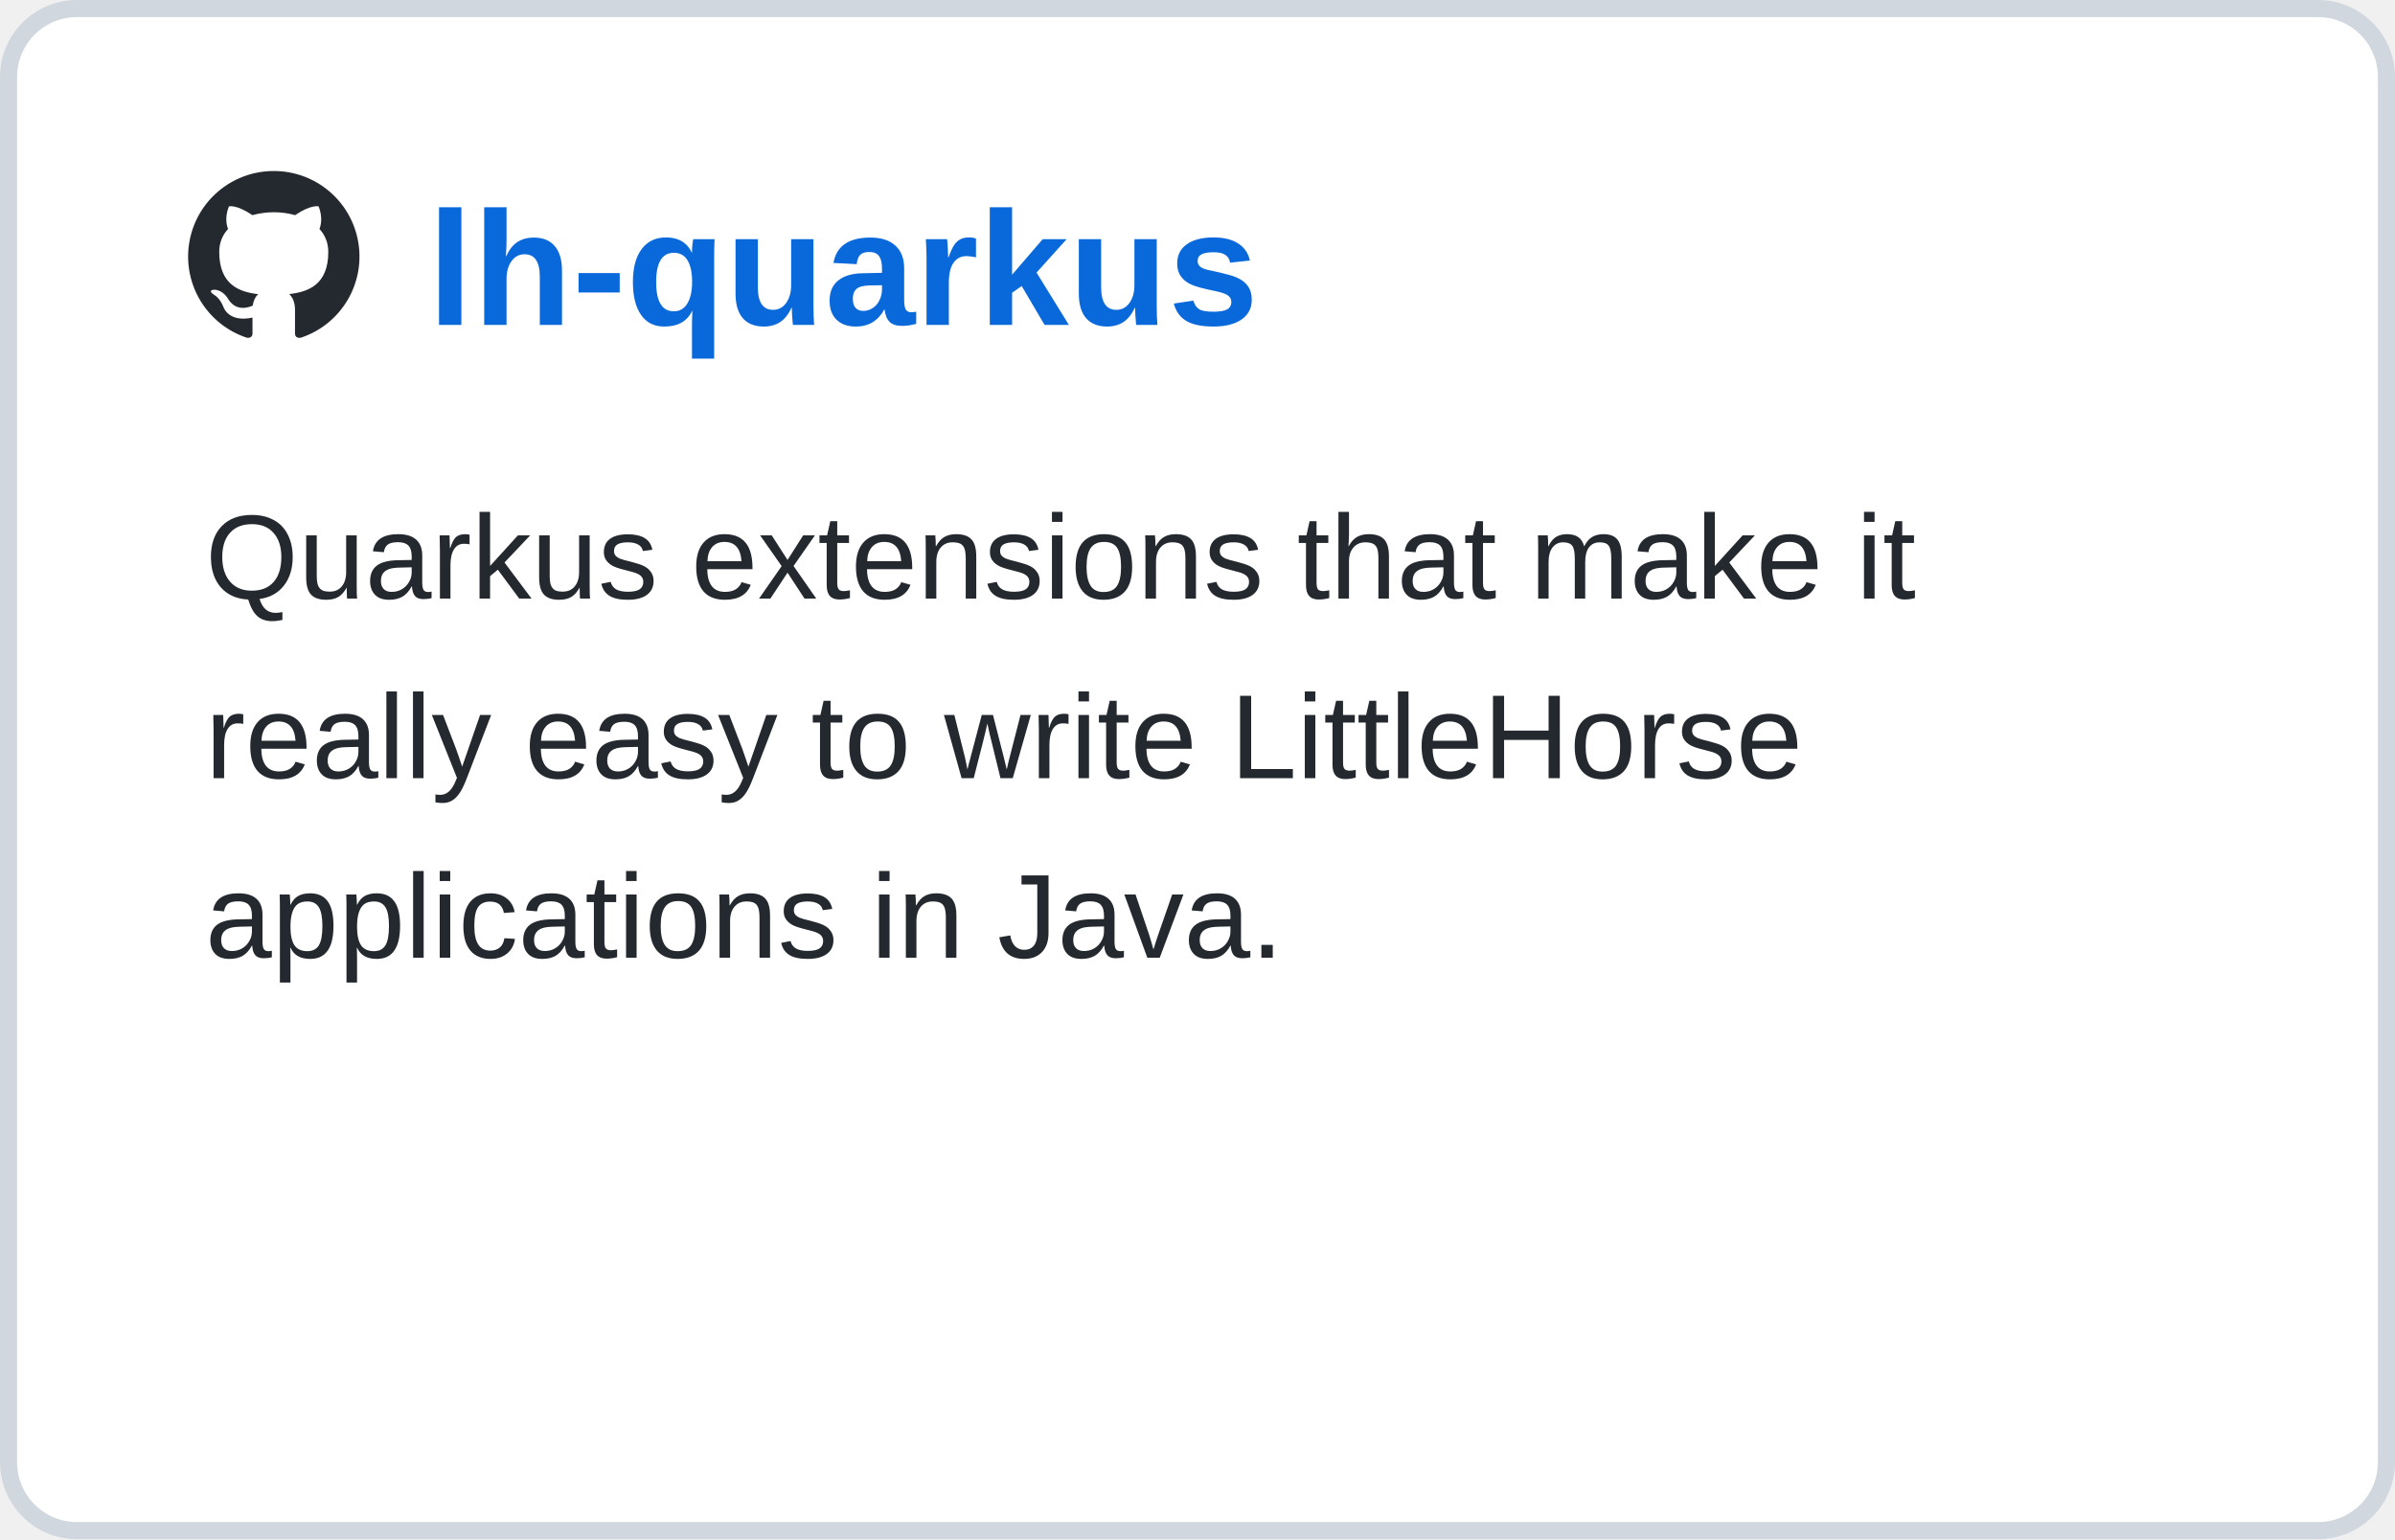
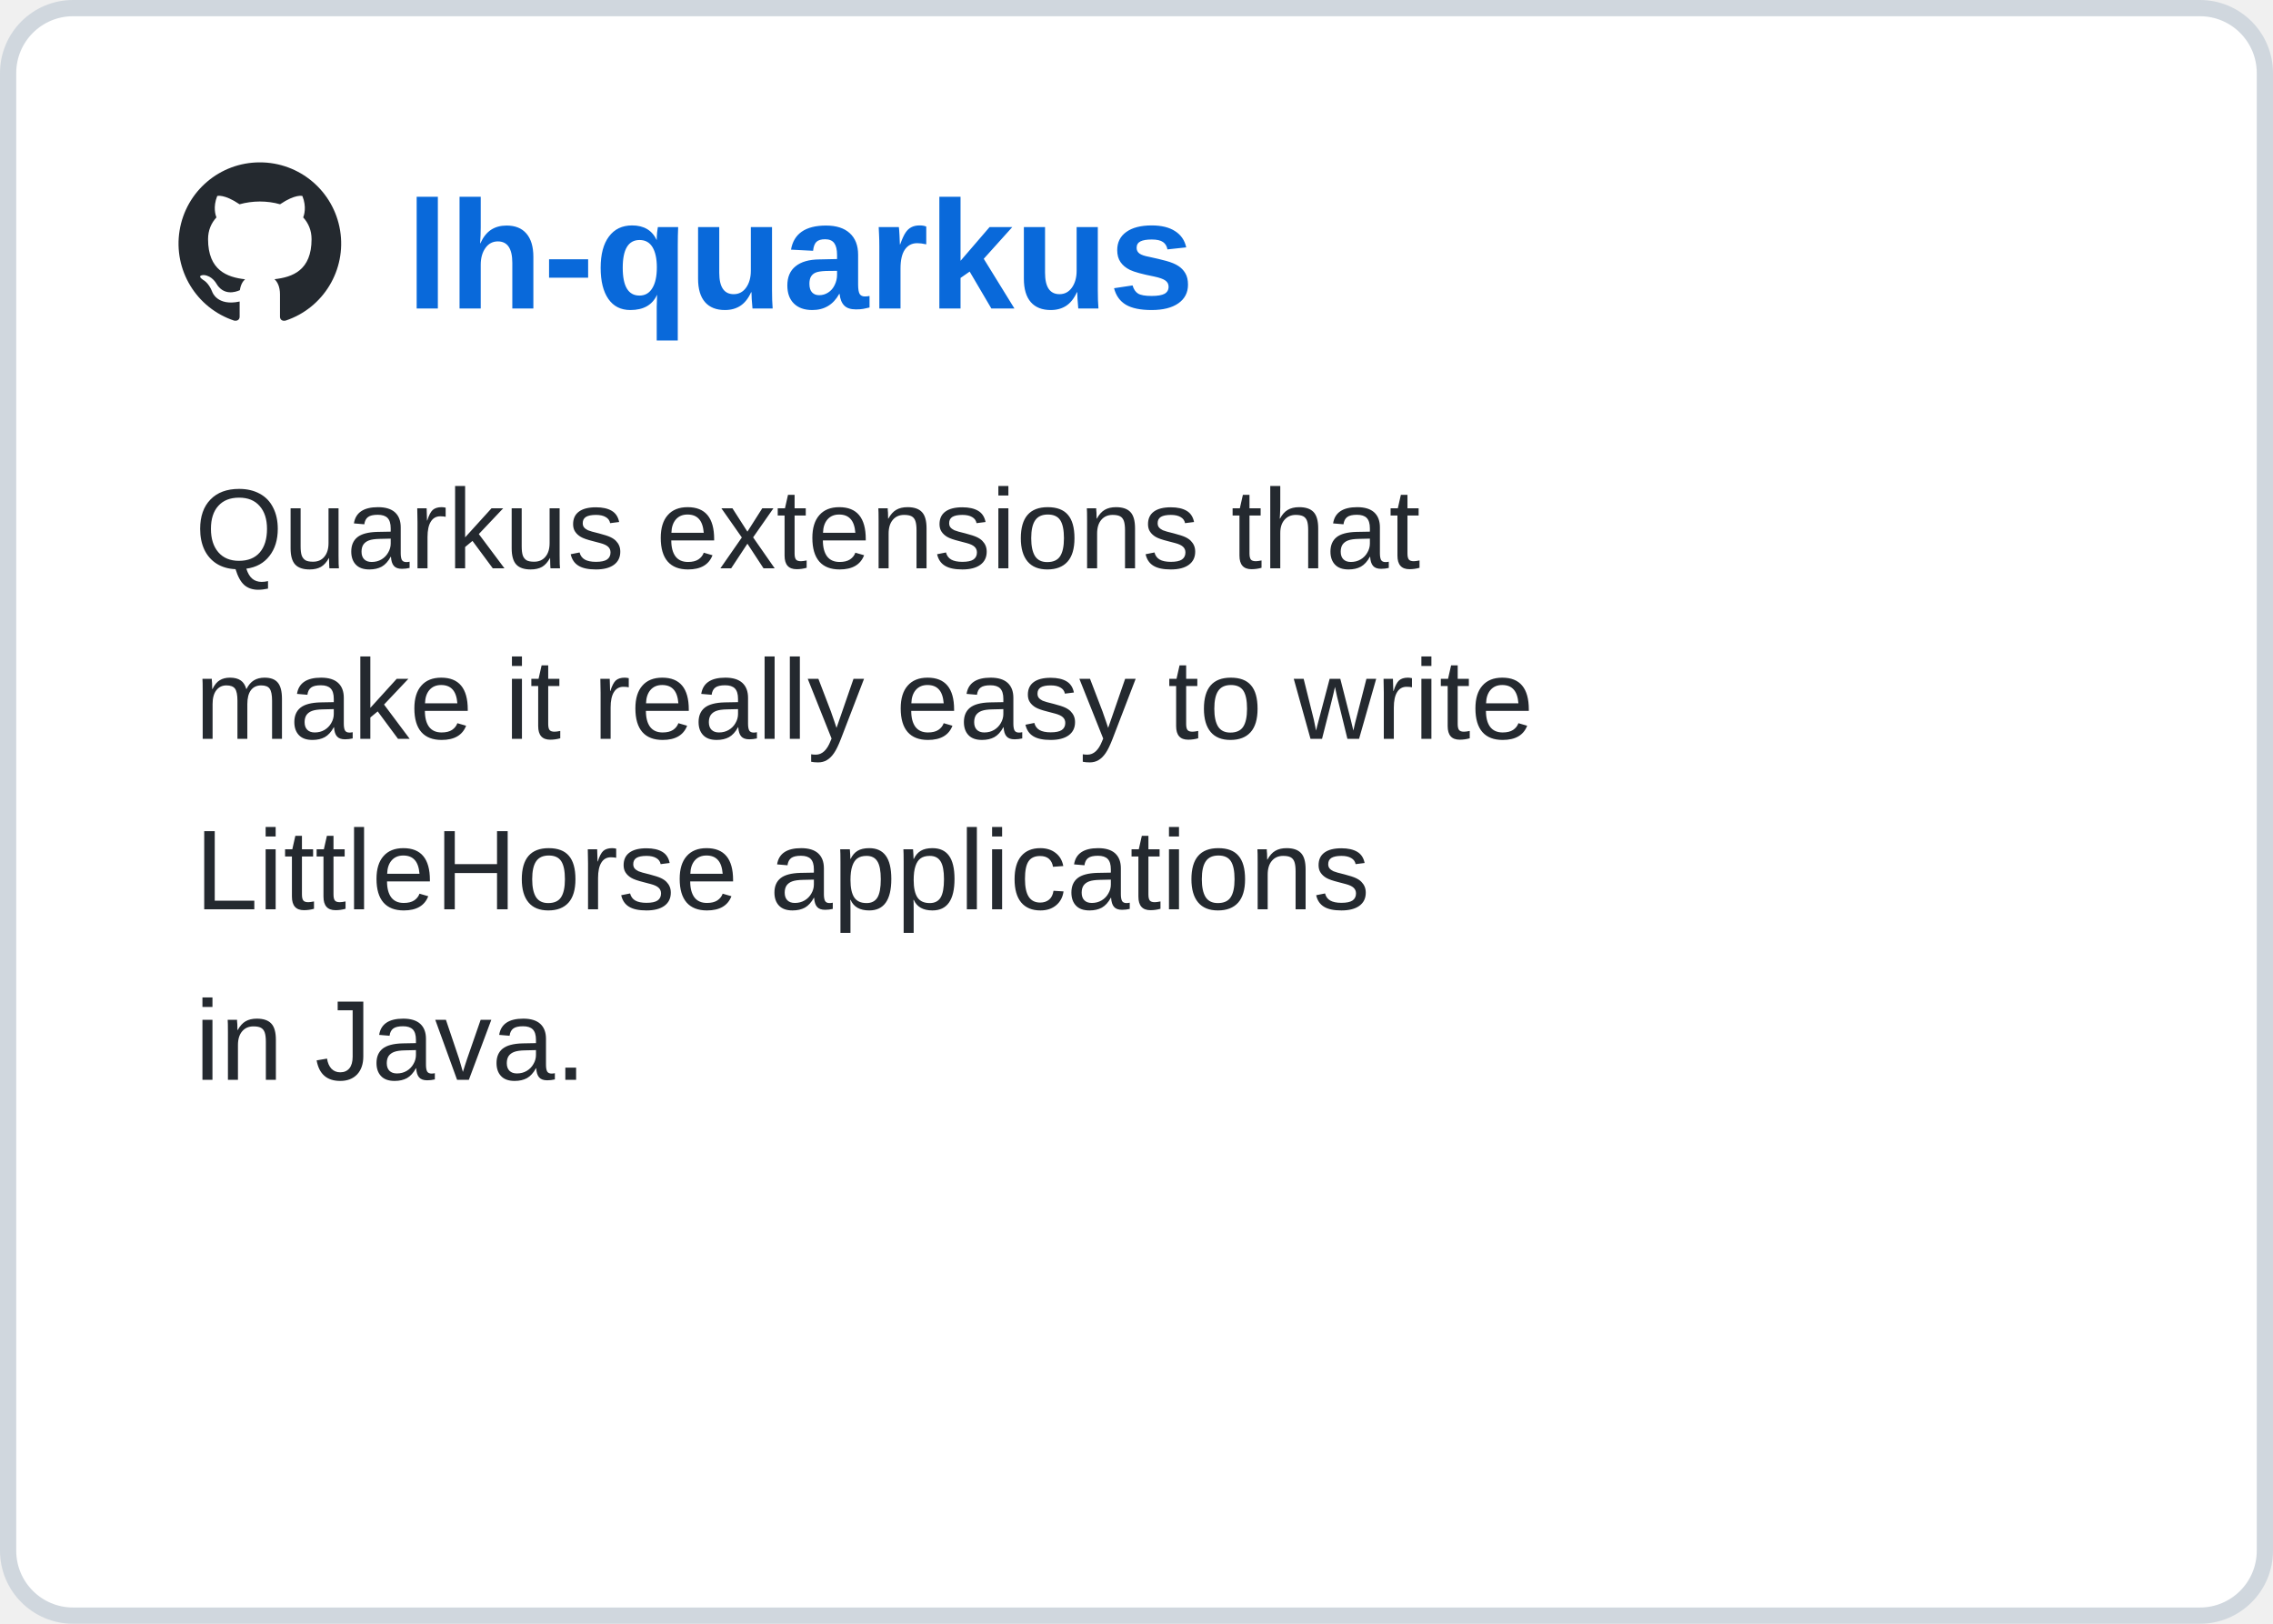
- <svg xmlns="http://www.w3.org/2000/svg" width="280" height="180" viewBox="0 0 280 180">
-   <rect x="1" y="1" width="278" height="178" rx="8" fill="#fff" stroke="#d0d7de" stroke-width="2" />
+ <svg xmlns="http://www.w3.org/2000/svg" width="280" height="200" viewBox="0 0 280 200">
+   <rect x="1" y="1" width="278" height="198" rx="8" fill="#fff" stroke="#d0d7de" stroke-width="2" />
  <g font-family="Arial, sans-serif">
    <path d="M32 20a10 10 0 0 0-3.16 19.49c.5.09.68-.22.68-.48v-1.87c-2.78.6-3.37-1.18-3.37-1.18-.45-1.16-1.11-1.47-1.11-1.47-.91-.62.07-.61.07-.61 1 .07 1.53 1.03 1.53 1.03.89 1.53 2.34 1.09 2.91.83.09-.65.35-1.09.64-1.34-2.22-.25-4.56-1.11-4.56-4.94 0-1.09.39-1.98 1.03-2.68-.1-.25-.45-1.27.1-2.64 0 0 .84-.27 2.75 1.02A9.56 9.56 0 0 1 32 24.82c.85 0 1.7.11 2.5.34 1.91-1.29 2.75-1.02 2.75-1.02.55 1.37.2 2.39.1 2.64.64.7 1.03 1.59 1.03 2.68 0 3.84-2.34 4.68-4.57 4.93.36.31.68.92.68 1.86v2.76c0 .27.18.58.69.48A10 10 0 0 0 32 20Z" fill="#24292f" />
    <text x="50" y="38" fill="#0969da" font-size="19" font-weight="600">lh-quarkus</text>
    <text x="24" y="70" fill="#24292f" font-size="14">
-       <tspan x="24" dy="0">Quarkus extensions that make it</tspan>
-       <tspan x="24" dy="21">really easy to write LittleHorse</tspan>
-       <tspan x="24" dy="21">applications in Java.</tspan>
+       <tspan x="24" dy="0">Quarkus extensions that</tspan>
+       <tspan x="24" dy="21">make it really easy to write</tspan>
+       <tspan x="24" dy="21">LittleHorse applications</tspan>
+       <tspan x="24" dy="21">in Java.</tspan>
    </text>
  </g>
</svg>
